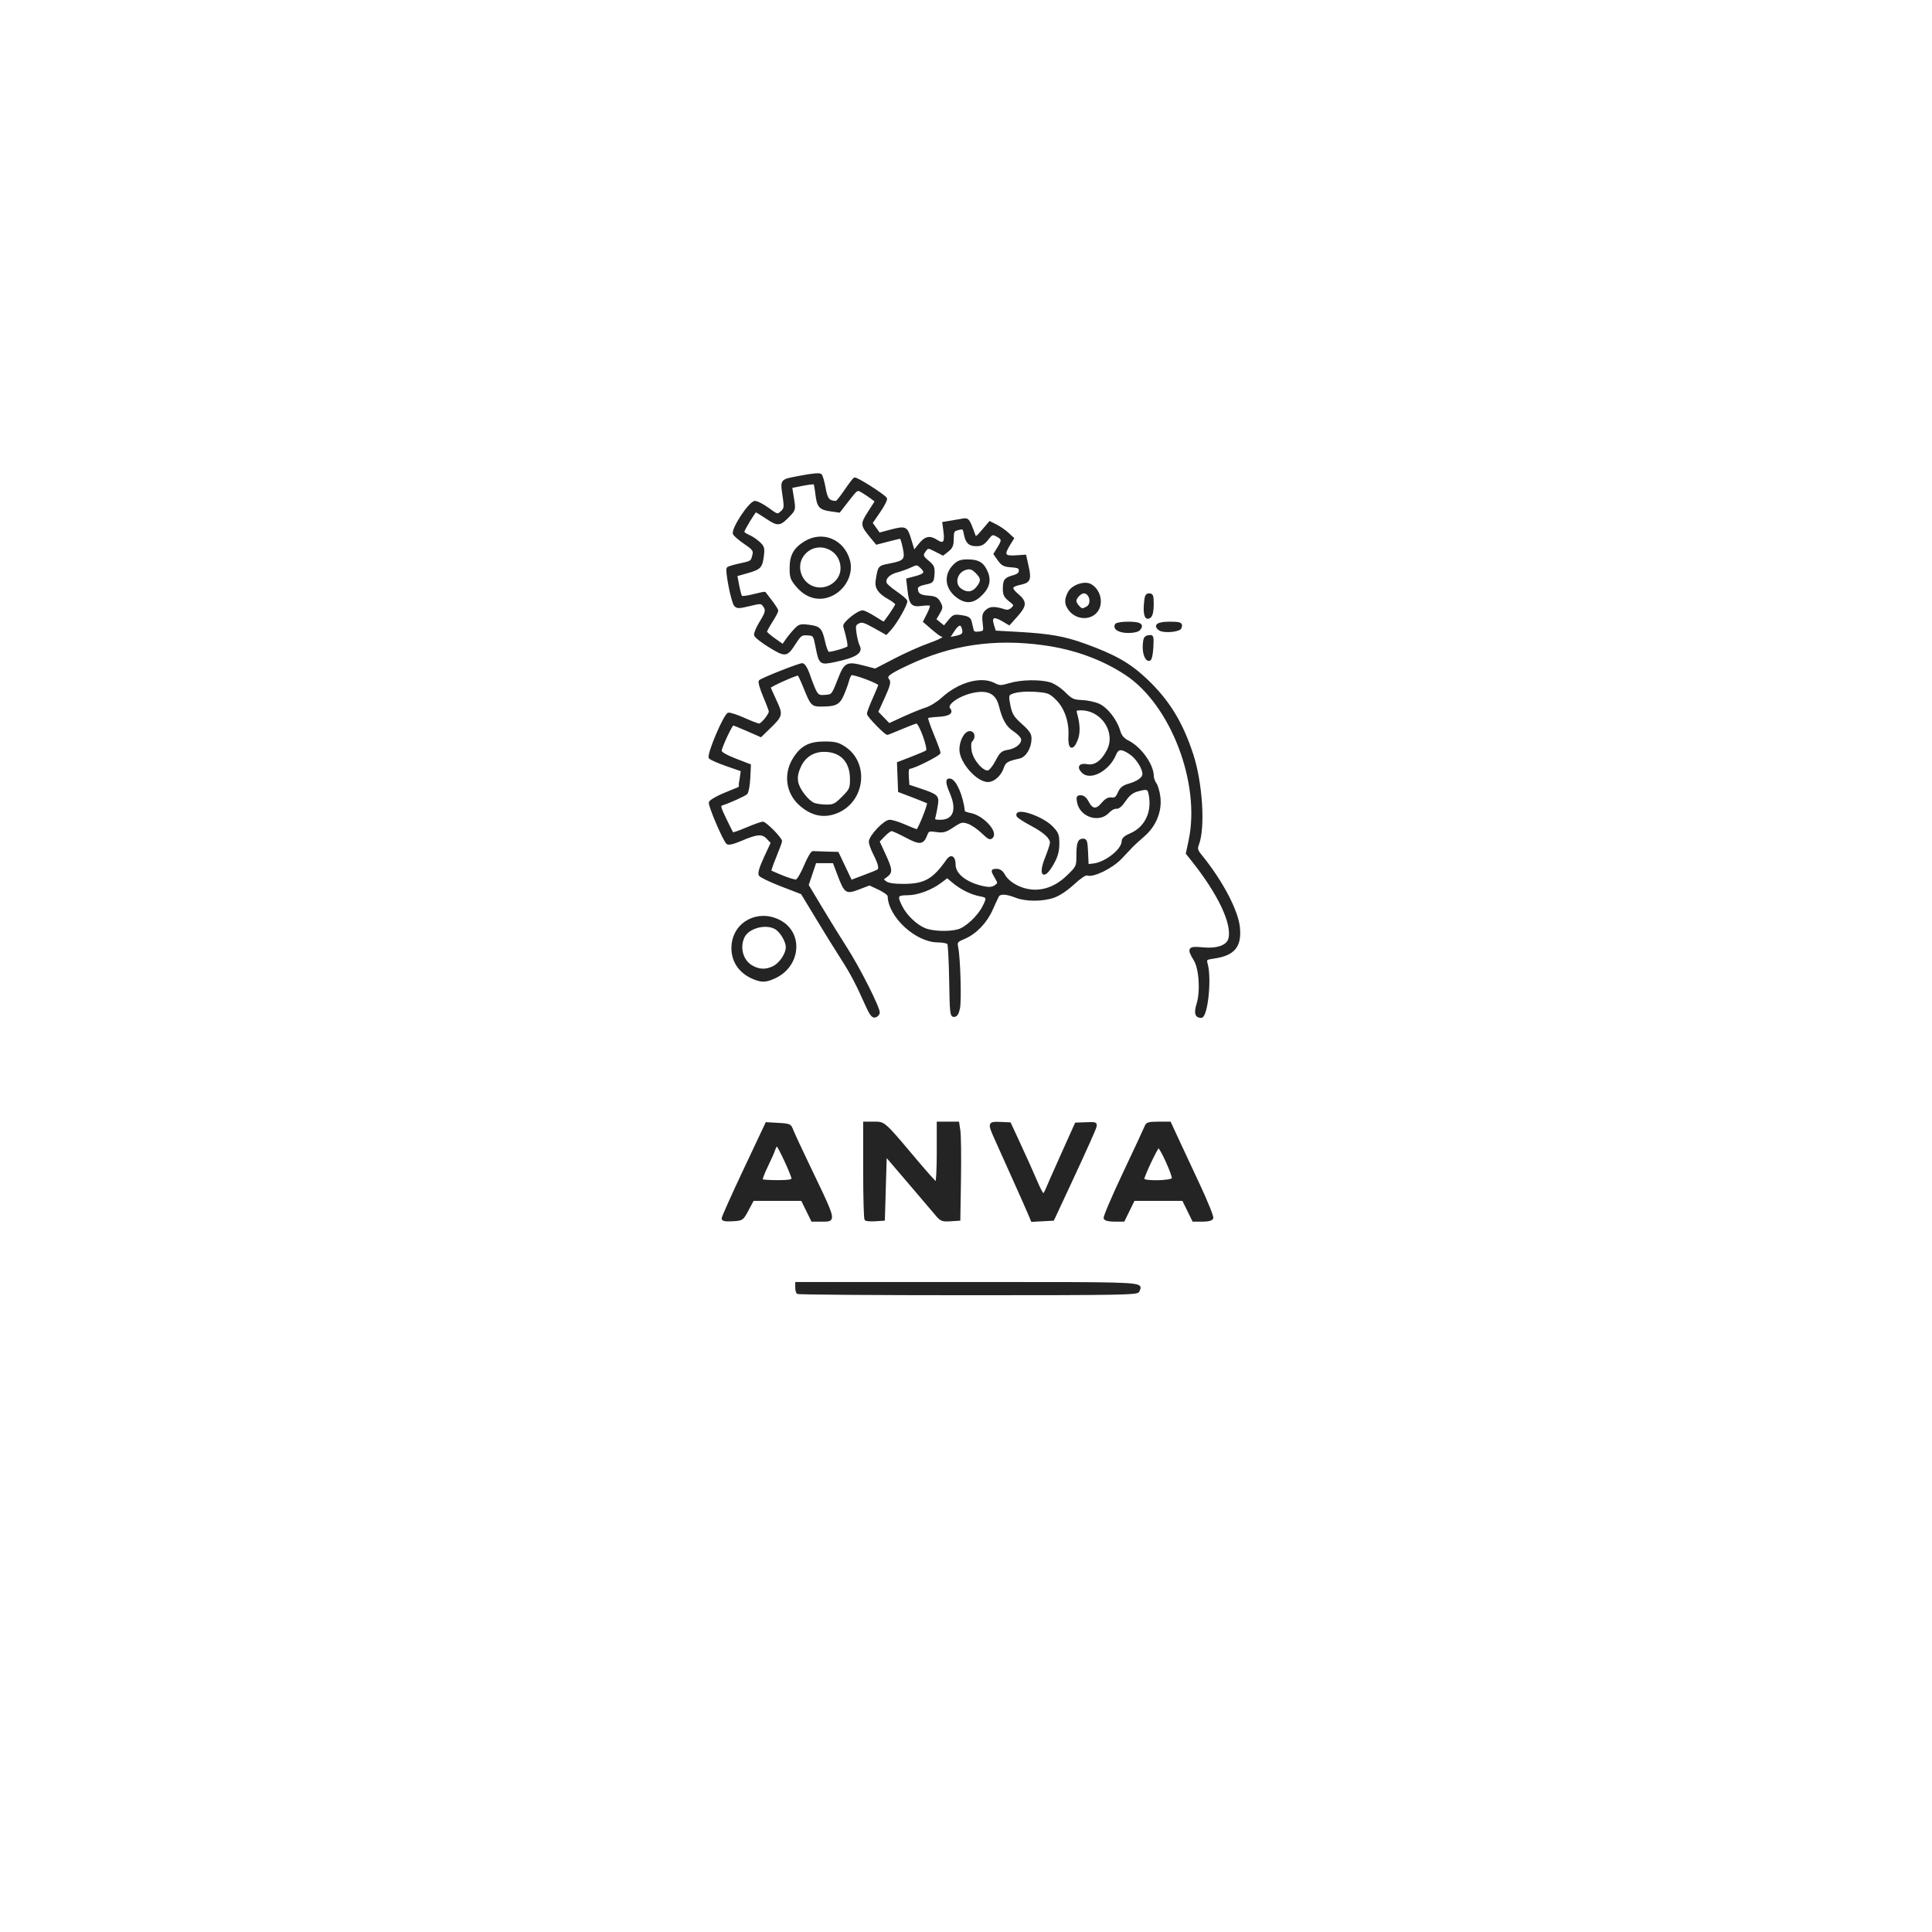
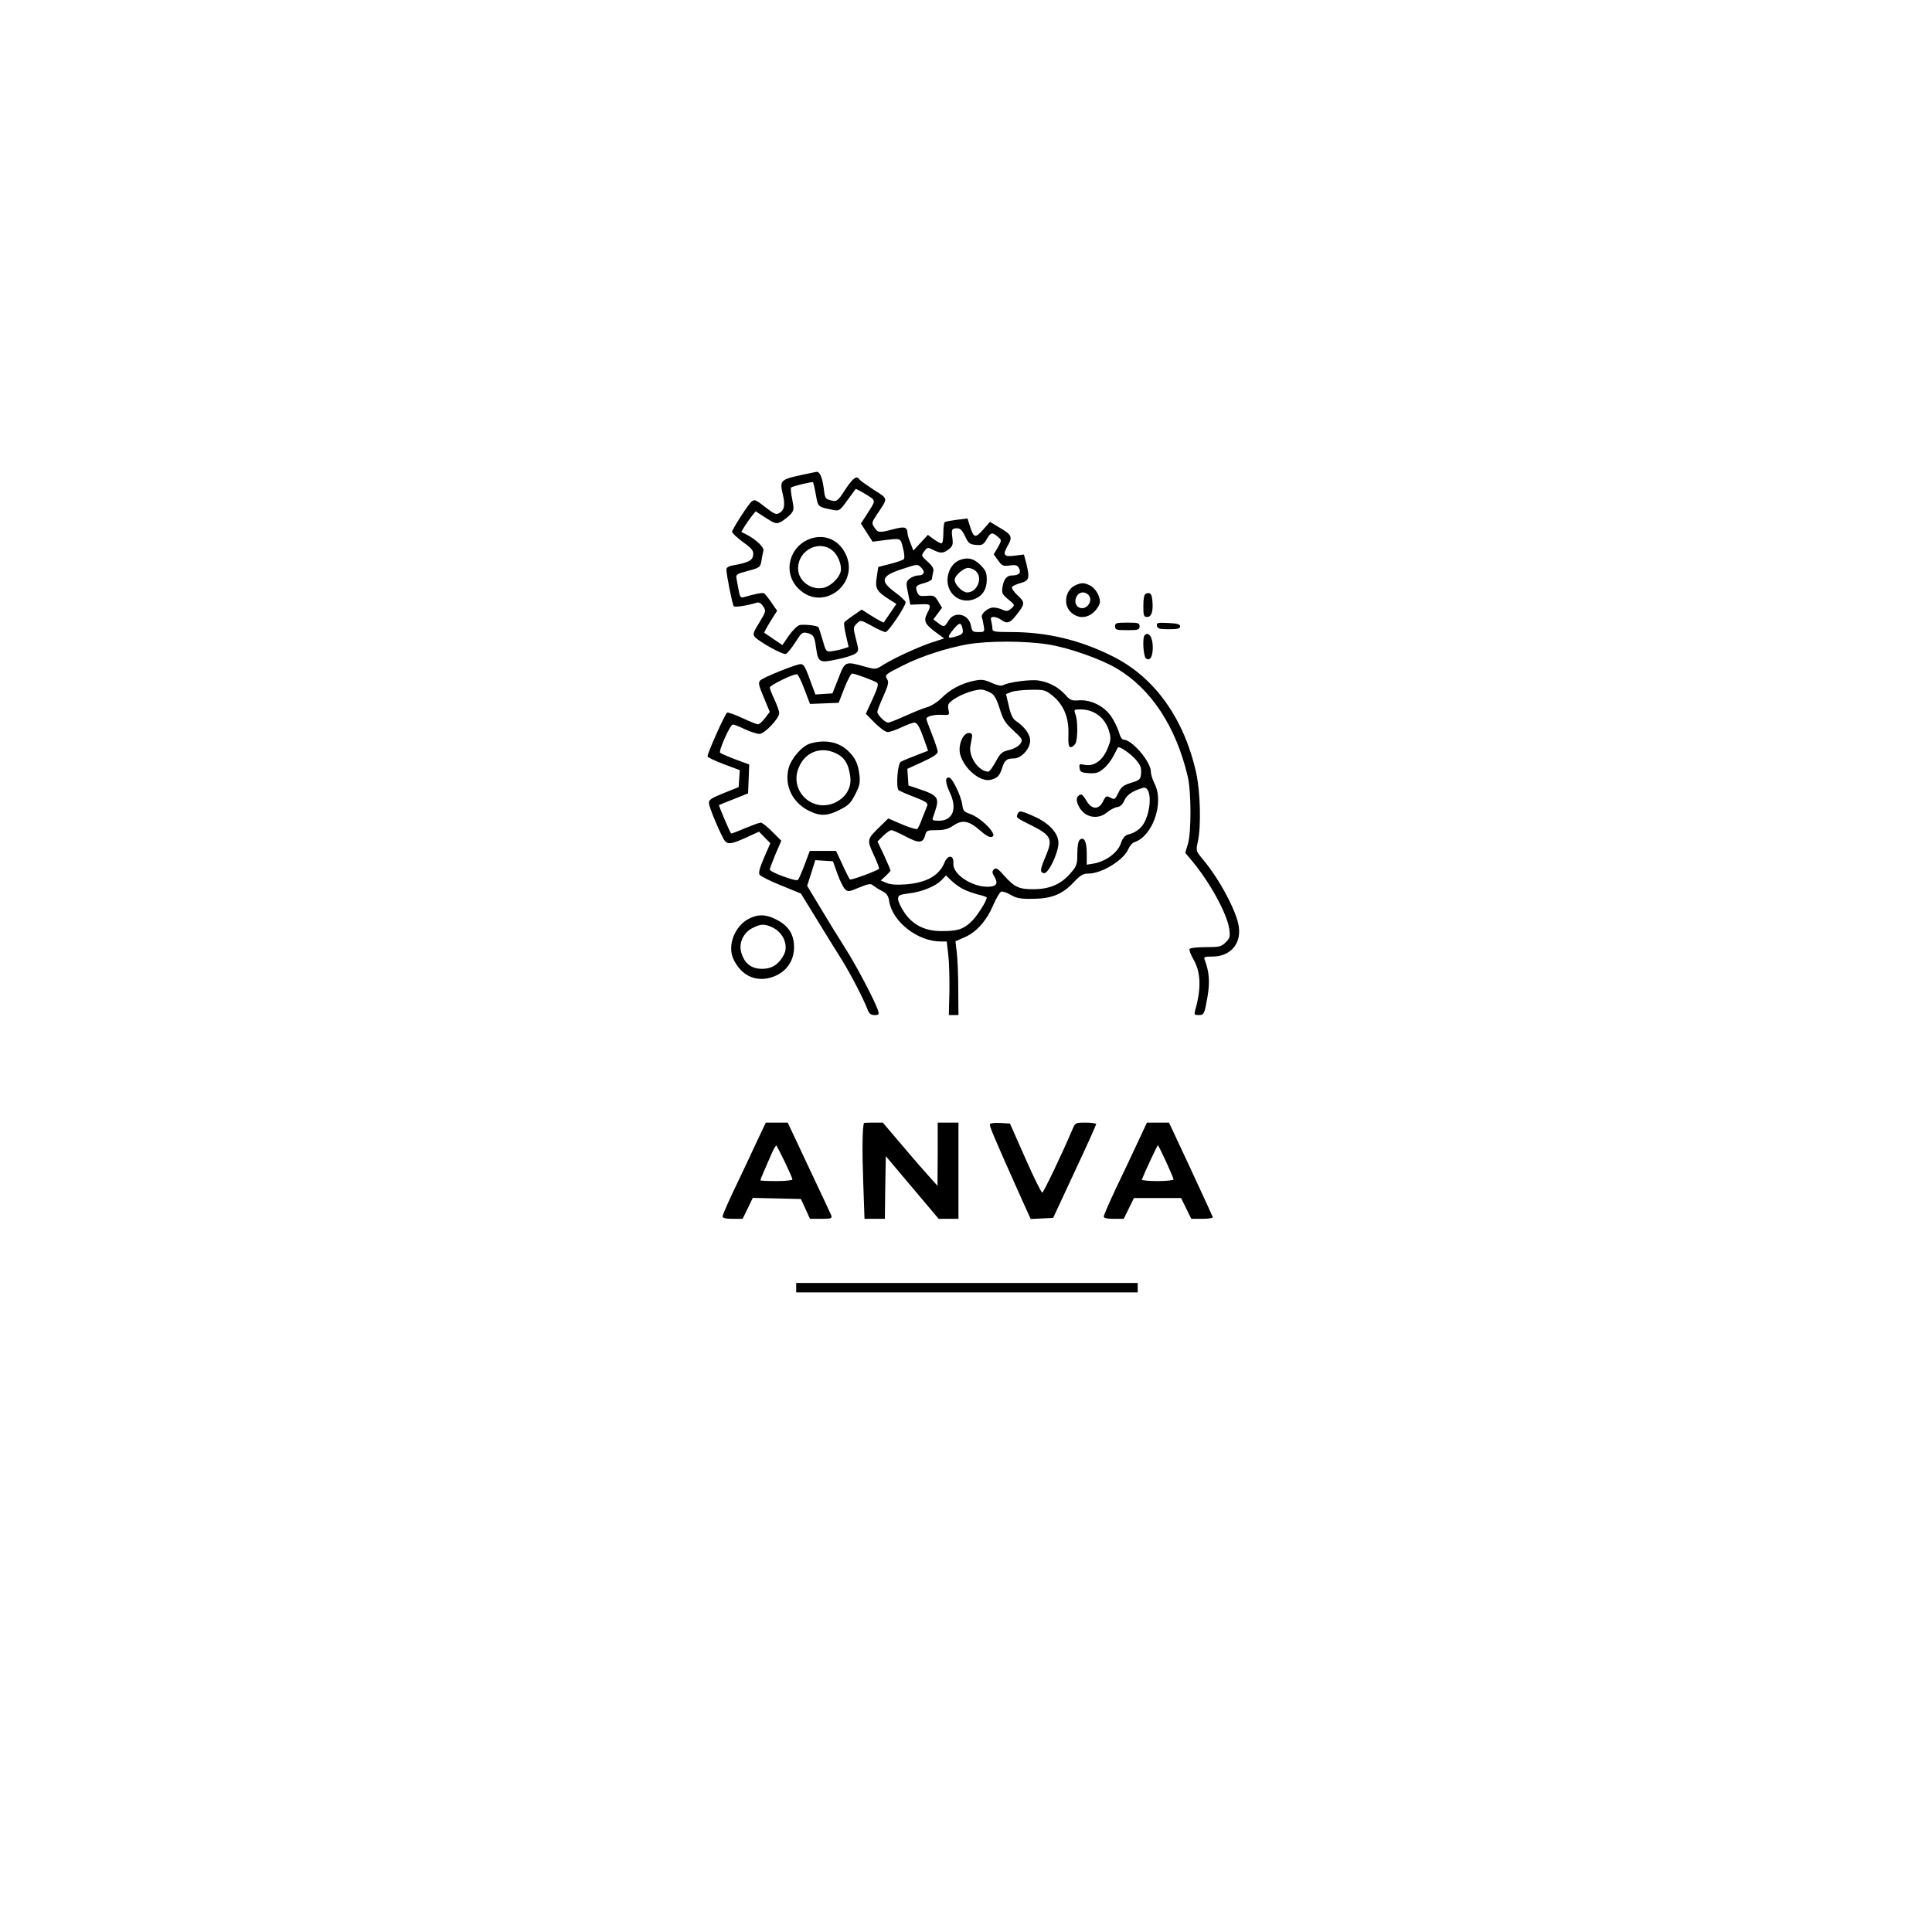
- <svg xmlns="http://www.w3.org/2000/svg" width="1024" height="1024" viewBox="0 0 1024 1024">
-   <g>
-     <path d="M 465.79 536.83 C465.62,537.74 464.70,538.63 463.76,538.81 C462.51,539.05 461.38,537.67 459.65,533.82 C453.99,521.17 451.28,516.00 446.13,508.00 C443.12,503.33 437.13,493.65 432.81,486.50 L 424.95 473.51 L 414.26 469.39 C408.38,467.12 403.16,464.62 402.66,463.83 C402.04,462.85 402.91,459.90 405.39,454.53 L 409.03 446.66 L 406.76 444.25 C404.05,441.36 401.30,441.56 392.53,445.32 C388.63,446.99 386.16,447.55 385.42,446.93 C383.69,445.50 375.83,427.11 376.19,425.35 C376.36,424.50 379.86,422.42 384.00,420.72 C388.12,419.02 391.57,417.60 391.66,417.57 C391.74,417.53 392.12,415.45 392.49,412.95 L 393.17 408.40 L 385.12 405.60 C380.70,404.07 376.67,402.29 376.17,401.65 C374.94,400.09 384.05,378.61 386.11,378.22 C386.95,378.06 390.69,379.29 394.41,380.96 C398.14,382.63 401.73,384.00 402.41,384.00 C403.70,384.00 408.00,378.73 408.00,377.15 C408.00,376.63 406.62,372.96 404.92,368.98 C403.23,365.01 402.22,361.38 402.67,360.93 C403.86,359.75 423.44,352.00 425.23,352.00 C426.11,352.00 427.43,353.95 428.44,356.75 C432.81,368.92 432.96,369.13 437.28,368.80 C441.21,368.50 441.22,368.48 444.36,360.50 C447.97,351.31 448.74,350.91 458.23,353.39 L 463.91 354.87 L 474.21 349.53 C479.87,346.59 487.99,342.96 492.25,341.46 C496.51,339.97 500.00,338.35 500.00,337.87 C500.00,337.39 499.66,337.00 499.25,337.00 C498.84,337.00 496.53,335.29 494.12,333.22 L 489.74 329.44 L 491.83 325.34 C492.97,323.09 493.65,320.98 493.33,320.66 C493.00,320.34 490.87,320.33 488.58,320.64 C483.36,321.36 482.36,320.25 481.49,312.76 L 480.82 307.04 L 485.41 305.81 C490.44,304.47 491.04,303.25 488.00,300.50 C486.14,298.82 485.76,298.80 482.75,300.26 C480.96,301.12 477.59,302.34 475.27,302.95 C471.01,304.08 468.57,306.72 469.52,309.18 C469.80,309.91 472.24,312.02 474.95,313.87 C477.66,315.71 480.09,317.79 480.36,318.49 C480.88,319.85 475.09,330.12 471.76,333.72 L 469.71 335.94 L 463.40 332.41 C458.06,329.42 456.76,329.06 454.95,330.03 C453.04,331.05 452.88,331.71 453.50,335.84 C453.88,338.40 454.63,341.32 455.17,342.31 C457.05,345.84 453.48,348.09 442.28,350.44 C434.76,352.01 434.53,351.83 432.77,342.92 C431.51,336.56 431.47,336.50 428.00,336.27 C424.83,336.06 424.21,336.48 421.50,340.70 C416.91,347.82 416.43,347.90 407.94,342.73 C403.85,340.25 400.35,337.48 400.17,336.59 C399.99,335.70 401.23,332.72 402.92,329.97 C406.31,324.47 406.54,323.29 404.69,320.87 C403.56,319.37 402.92,319.36 397.16,320.77 C391.77,322.09 390.69,322.11 389.59,320.90 C387.98,319.16 384.62,301.94 385.71,301.00 C386.14,300.63 389.08,299.76 392.23,299.09 C398.40,297.77 398.43,297.75 399.32,293.98 C399.84,291.80 399.24,290.99 394.89,288.02 C392.11,286.13 389.47,283.87 389.00,283.00 C387.74,280.65 397.36,266.00 400.16,266.00 C401.30,266.00 404.45,267.63 407.16,269.62 C412.00,273.17 412.12,273.20 414.15,271.37 C415.93,269.75 416.12,268.82 415.50,264.50 C415.40,263.78 415.30,263.10 415.21,262.48 C414.62,258.56 414.33,256.58 415.16,255.39 C416.15,253.98 418.73,253.68 424.29,252.59 C430.65,251.36 434.43,251.03 435.06,251.66 C435.60,252.20 436.52,255.38 437.11,258.72 C438.15,264.63 439.23,265.91 443.21,265.99 C443.60,265.99 445.74,263.33 447.96,260.06 C450.18,256.80 452.39,253.88 452.87,253.58 C453.77,253.02 468.48,262.35 469.62,264.19 C469.96,264.75 468.38,267.89 466.11,271.19 L 461.98 277.17 L 464.00 279.99 L 466.01 282.82 L 471.25 281.42 C480.10,279.07 480.44,279.21 482.54,286.12 L 484.39 292.24 L 487.29 288.62 C490.46,284.66 492.78,284.15 496.49,286.59 C500.11,288.95 501.33,287.56 500.58,281.92 L 499.94 277.10 L 503.72 276.48 C505.80,276.14 508.74,275.63 510.27,275.35 C513.12,274.82 513.47,275.28 516.42,283.50 C517.07,285.31 517.50,285.08 520.88,281.13 L 524.62 276.75 L 528.06 278.49 C529.95,279.45 532.73,281.38 534.23,282.78 L 536.96 285.33 L 534.98 288.53 C531.58,294.03 532.20,295.24 538.22,294.84 L 543.43 294.50 L 544.74 300.36 C546.21,306.94 545.65,308.39 541.23,309.35 C535.55,310.59 535.23,311.62 539.41,315.24 C543.96,319.17 543.79,321.01 538.34,327.04 L 534.89 330.87 L 531.44 328.83 C526.65,326.01 524.93,326.83 526.33,331.28 L 527.40 334.72 L 539.45 335.40 C556.33,336.34 564.06,337.70 575.00,341.66 C590.77,347.36 598.58,351.79 607.26,359.94 C619.18,371.14 626.36,382.74 631.96,399.87 C636.89,414.97 638.39,438.59 634.97,447.57 C634.11,449.85 634.34,450.74 636.49,453.38 C647.58,467.00 655.90,482.78 656.71,491.77 C657.61,501.61 653.99,505.98 643.68,507.52 C638.91,508.24 638.90,508.25 639.70,511.37 C641.74,519.35 639.58,539.00 636.66,539.00 C633.81,539.00 633.22,536.93 634.69,532.17 C636.79,525.43 636.00,513.36 633.17,508.78 C629.44,502.73 630.02,501.84 637.26,502.59 C645.10,503.39 650.60,501.45 651.58,497.52 C653.58,489.58 645.98,473.58 631.77,455.78 L 629.03 452.35 L 630.50 445.43 C636.91,415.17 621.01,373.46 596.98,357.48 C584.44,349.15 569.51,343.71 553.00,341.47 C527.01,337.93 504.12,341.30 481.39,351.99 C470.69,357.02 469.15,358.27 470.94,360.43 C471.79,361.45 471.20,363.65 468.50,369.56 L 464.95 377.36 L 471.24 383.84 L 478.87 380.33 C483.07,378.40 488.43,376.22 490.80,375.49 C493.16,374.76 497.05,372.36 499.45,370.15 C508.10,362.18 519.92,358.84 526.83,362.41 C529.75,363.92 530.48,363.93 535.20,362.53 C541.18,360.76 550.82,360.55 556.31,362.07 C558.46,362.67 561.93,364.93 564.23,367.23 C567.85,370.85 568.92,371.35 573.41,371.54 C576.21,371.65 580.19,372.49 582.25,373.39 C586.55,375.26 591.47,381.50 593.19,387.23 C594.07,390.17 595.27,391.61 598.02,393.01 C604.53,396.33 610.95,405.32 611.03,411.22 C611.05,412.47 611.70,414.34 612.47,415.36 C613.25,416.39 614.17,419.54 614.52,422.36 C615.46,429.89 612.36,437.57 606.21,442.92 C603.62,445.17 600.90,447.65 600.16,448.42 C599.42,449.19 596.72,452.05 594.16,454.77 C589.39,459.83 579.36,464.74 576.23,463.54 C575.36,463.20 572.47,465.13 568.96,468.37 C565.42,471.66 561.28,474.40 558.39,475.38 C552.45,477.41 543.73,477.39 538.50,475.35 C533.21,473.28 529.94,473.16 528.94,475.00 C528.49,475.83 527.03,478.98 525.70,482.00 C522.72,488.76 517.17,494.57 511.24,497.11 C507.01,498.92 506.79,499.21 507.38,502.16 C508.55,507.99 509.18,530.48 508.30,534.50 C507.67,537.32 506.89,538.50 505.65,538.50 C504.04,538.50 503.86,536.88 503.58,519.88 C503.41,509.64 502.96,500.75 502.58,500.13 C502.20,499.51 499.78,499.00 497.21,499.00 C485.60,499.00 471.28,485.84 470.96,474.88 C470.94,474.12 468.65,472.44 465.89,471.14 L 460.86 468.78 L 455.30 470.90 C448.50,473.51 448.01,473.19 444.47,463.93 L 441.83 457.00 L 432.18 457.00 L 428.10 469.11 L 435.41 481.30 C439.43,488.01 445.23,497.39 448.30,502.16 C455.29,512.98 466.22,534.64 465.79,536.83 ZM 541.50 470.78 C549.81,473.73 558.52,471.46 565.75,464.46 C570.86,459.53 571.00,459.23 571.00,453.78 C571.00,446.91 571.66,445.00 574.06,445.00 C575.65,445.00 575.95,445.96 576.20,451.75 L 576.50 458.50 L 579.41 458.19 C586.02,457.48 595.00,450.39 595.00,445.89 C595.00,444.53 596.33,443.36 599.35,442.07 C606.86,438.85 610.84,431.11 609.53,422.32 C608.83,417.67 608.43,417.48 602.79,419.04 C600.15,419.77 598.26,421.28 596.22,424.29 C594.37,427.02 592.75,428.39 591.60,428.19 C590.64,428.02 588.78,429.03 587.47,430.44 C582.52,435.77 572.79,432.64 571.37,425.25 C570.83,422.42 571.02,422.00 572.85,422.00 C574.15,422.00 575.51,423.09 576.44,424.88 C578.74,429.34 581.05,429.67 584.14,425.99 C586.01,423.76 587.48,422.93 589.14,423.17 C590.99,423.43 591.81,422.80 592.94,420.23 C594.03,417.74 595.34,416.69 598.44,415.81 C603.08,414.49 606.00,412.34 606.00,410.25 C606.00,407.18 602.56,401.77 599.12,399.44 C594.42,396.24 592.51,396.36 591.02,399.95 C587.62,408.16 577.93,413.38 573.79,409.23 C571.09,406.53 572.30,404.78 576.35,405.54 C580.36,406.29 584.18,403.53 587.13,397.75 C592.07,388.06 584.19,376.00 572.92,376.00 C570.13,376.00 569.84,376.26 570.40,378.25 C572.07,384.24 572.14,388.72 570.62,392.37 C568.34,397.81 566.43,396.62 566.79,389.99 C567.21,382.48 564.60,374.99 559.99,370.49 C556.59,367.17 555.52,366.73 549.69,366.26 C543.14,365.74 537.58,366.34 535.22,367.84 C534.22,368.48 534.18,369.79 535.07,374.08 C536.02,378.70 536.94,380.17 541.25,384.05 C545.37,387.75 546.30,389.18 546.23,391.71 C546.09,396.43 543.39,400.88 540.23,401.57 C533.69,403.01 532.62,403.68 531.52,406.94 C530.21,410.83 526.67,414.00 523.64,414.00 C517.90,413.99 509.00,403.82 509.00,397.28 C509.00,392.72 511.56,388.00 514.03,388.00 C516.21,388.00 516.74,390.86 514.90,392.70 C514.19,393.41 514.05,395.36 514.52,398.13 C515.35,403.05 520.79,409.37 523.73,408.83 C524.70,408.64 526.65,406.25 528.06,403.51 C530.30,399.15 531.11,398.43 534.39,397.90 C538.97,397.16 542.46,393.99 541.60,391.37 C541.27,390.34 539.40,388.47 537.47,387.22 C533.78,384.84 531.76,381.35 530.00,374.30 C528.45,368.11 524.87,365.65 518.36,366.31 C510.01,367.16 500.80,372.85 503.17,375.70 C504.96,377.86 502.87,379.14 497.08,379.45 C494.25,379.60 491.71,379.96 491.42,380.24 C491.14,380.53 492.50,384.61 494.45,389.32 C496.40,394.03 498.00,398.38 498.00,398.99 C498.00,400.09 484.25,407.00 482.06,407.00 C481.29,407.00 480.99,408.59 481.20,411.66 L 481.50 416.32 L 487.00 418.16 C496.74,421.41 497.29,421.89 496.62,426.48 C496.29,428.69 495.74,431.51 495.40,432.75 C494.83,434.78 495.11,435.00 498.38,435.00 C505.60,435.00 507.79,429.35 504.00,420.50 C501.55,414.78 501.46,412.75 503.68,413.18 C506.50,413.72 510.08,422.10 510.93,430.14 C510.97,430.49 512.53,431.06 514.40,431.41 C520.68,432.59 528.34,440.68 525.93,443.58 C524.84,444.90 524.14,444.58 520.59,441.18 C518.34,439.03 514.97,436.75 513.11,436.13 C510.02,435.11 509.29,435.28 505.11,438.07 C501.14,440.70 499.91,441.04 496.25,440.50 C492.42,439.94 491.91,440.11 491.10,442.23 C489.20,447.24 487.69,447.43 480.42,443.57 C476.72,441.60 473.18,440.00 472.54,440.00 C471.90,440.00 470.09,441.34 468.53,442.97 L 465.68 445.94 L 468.84 452.80 C472.60,460.96 472.71,462.38 469.75,464.49 C467.54,466.07 467.54,466.13 469.44,467.55 C470.74,468.52 473.87,468.99 478.94,468.98 C490.13,468.95 494.76,466.33 502.07,455.90 C504.11,453.00 506.00,454.19 506.00,458.37 C506.00,463.66 512.59,468.58 522.05,470.35 C524.46,470.80 526.22,470.55 527.55,469.58 C529.43,468.20 529.44,468.04 527.75,465.17 C525.49,461.33 525.54,461.00 528.33,461.00 C529.81,461.00 531.17,461.94 532.05,463.58 C533.63,466.55 537.17,469.24 541.50,470.78 ZM 414.61 464.45 C417.85,465.77 421.16,466.76 421.97,466.66 C422.78,466.57 424.85,463.12 426.57,458.99 C428.29,454.87 430.21,451.55 430.85,451.60 C431.48,451.65 434.71,451.77 438.02,451.85 L 444.04 452.00 L 447.57 459.44 L 451.10 466.87 L 457.76 464.37 C461.42,462.99 464.77,461.64 465.21,461.37 C466.58,460.52 466.08,458.10 463.50,453.00 C462.12,450.29 461.00,447.21 461.00,446.17 C461.00,443.21 468.75,435.00 471.56,435.00 C472.87,435.00 476.49,436.12 479.60,437.50 C482.71,438.88 485.60,440.00 486.04,440.00 C486.91,440.00 492.45,426.12 491.83,425.49 C491.61,425.28 488.07,423.82 483.97,422.25 L 476.50 419.41 L 475.92 404.35 L 483.21 401.54 C487.22,399.99 490.82,398.44 491.22,398.09 C492.56,396.91 487.55,383.00 485.78,383.00 C485.29,383.00 481.72,384.35 477.84,386.00 C473.96,387.65 470.59,389.00 470.35,389.00 C469.18,389.00 460.00,379.55 460.00,378.34 C460.00,377.58 461.35,373.98 463.00,370.34 C464.65,366.70 466.00,363.37 466.00,362.95 C466.00,361.85 452.25,356.73 451.14,357.41 C450.63,357.73 449.91,359.22 449.53,360.74 C449.15,362.26 447.94,365.59 446.84,368.14 C444.70,373.12 442.92,374.00 435.00,374.00 C430.49,374.00 429.95,373.41 426.48,364.74 C425.00,361.02 423.49,357.80 423.13,357.58 C422.42,357.14 408.00,363.58 408.00,364.33 C408.00,364.57 409.38,367.72 411.07,371.33 C414.58,378.84 414.50,379.22 407.70,385.84 L 403.24 390.18 L 396.20 387.09 C392.33,385.39 388.88,384.00 388.54,384.00 C387.67,384.00 382.00,396.15 382.00,398.00 C382.01,398.95 384.87,400.61 389.75,402.50 L 397.50 405.50 L 397.16 412.50 C396.97,416.35 396.29,419.98 395.66,420.56 C394.55,421.57 386.41,425.25 382.77,426.38 C381.23,426.86 381.41,427.69 384.47,434.08 C386.36,438.01 388.08,441.41 388.30,441.63 C388.52,441.86 391.90,440.68 395.80,439.02 C399.70,437.36 403.53,436.00 404.32,436.00 C405.82,436.00 414.00,444.32 414.00,445.84 C414.00,446.33 412.65,450.01 410.99,454.02 C409.34,458.03 408.15,461.48 408.35,461.69 C408.56,461.89 411.38,463.14 414.61,464.45 ZM 436.90 340.46 C437.59,343.51 438.59,346.00 439.13,346.00 C441.32,346.00 449.07,343.70 449.56,342.90 C450.01,342.17 449.26,338.31 447.43,331.93 C446.95,330.26 454.67,324.00 457.22,324.00 C457.98,324.00 460.74,325.35 463.34,327.00 C465.94,328.65 468.20,330.00 468.37,330.00 C468.96,330.00 475.00,321.14 475.00,320.27 C475.00,319.77 473.21,318.36 471.02,317.13 C465.80,314.20 463.98,311.49 464.62,307.60 C465.86,300.06 465.63,300.33 471.89,299.10 C479.58,297.59 480.33,296.63 478.93,290.13 C478.33,287.31 477.60,285.00 477.31,285.00 C477.02,285.00 474.04,285.71 470.69,286.58 L 464.58 288.16 L 461.84 284.83 C456.44,278.26 456.40,277.85 460.49,271.45 L 464.20 265.66 L 461.91 263.93 C460.66,262.99 458.43,261.50 456.96,260.63 C454.28,259.05 454.28,259.06 449.56,265.13 L 444.84 271.20 L 440.17 270.53 C434.51,269.72 433.46,268.50 432.67,261.86 C432.34,259.04 431.87,256.53 431.63,256.29 C431.39,256.06 428.53,256.38 425.28,257.02 L 419.37 258.19 L 420.33 264.14 C421.26,269.92 421.21,270.17 418.40,273.13 C413.32,278.46 412.43,278.57 406.43,274.58 C403.46,272.61 400.84,271.00 400.60,271.00 C399.98,271.00 394.00,280.87 394.00,281.89 C394.00,282.37 395.26,283.28 396.80,283.92 C398.34,284.56 400.81,286.20 402.28,287.56 C404.68,289.78 404.89,290.53 404.35,294.77 C403.60,300.65 402.86,301.40 395.89,303.38 L 390.28 304.97 L 391.28 310.24 C391.83,313.13 392.56,315.82 392.90,316.22 C393.25,316.61 396.16,316.25 399.37,315.41 C402.59,314.57 405.30,314.02 405.41,314.19 C405.52,314.36 407.05,316.36 408.81,318.64 C410.56,320.92 412.00,323.20 412.00,323.70 C412.00,324.20 410.65,326.74 409.00,329.34 C407.35,331.94 406.00,334.42 406.00,334.84 C406.00,335.27 408.02,337.04 410.48,338.77 L 414.96 341.93 L 416.73 339.33 C417.70,337.89 419.70,335.44 421.17,333.87 C423.60,331.26 424.25,331.07 428.67,331.63 C434.45,332.36 435.29,333.26 436.90,340.46 ZM 469.50 612.51 L 468.50 646.50 L 463.96 646.80 C461.47,646.96 459.10,646.77 458.71,646.38 C458.32,645.99 458.00,634.27 458.00,620.33 L 458.00 595.00 L 463.10 595.00 C463.28,595.00 463.45,595.00 463.62,595.00 C464.67,594.99 465.50,594.99 466.29,595.15 C469.49,595.80 472.14,599.08 485.99,615.50 C491.09,621.55 495.66,626.65 496.13,626.83 C496.61,627.02 497.00,619.93 497.00,611.08 L 497.00 595.00 L 507.88 595.00 L 508.53 599.33 C508.88,601.71 509.02,613.30 508.84,625.08 L 508.50 646.50 L 503.73 646.81 C499.40,647.08 498.72,646.81 496.23,643.83 C494.73,642.03 488.10,634.24 481.50,626.53 ZM 515.60 334.08 C515.90,335.19 516.88,335.52 518.95,335.22 C521.81,334.80 521.87,334.67 521.33,330.15 C520.88,326.29 521.14,325.18 522.85,323.63 C524.88,321.80 527.21,321.76 532.60,323.48 C533.98,323.92 535.30,323.56 536.44,322.42 C538.08,320.77 538.01,320.56 535.09,318.27 C532.63,316.35 532.00,315.11 532.02,312.18 C532.03,307.50 532.70,306.60 537.00,305.40 C539.48,304.71 540.50,303.85 540.50,302.46 C540.50,300.85 539.70,300.45 536.00,300.20 C532.26,299.95 531.12,299.37 529.28,296.76 L 527.07 293.62 L 529.03 290.44 C531.58,286.32 531.52,285.61 528.43,283.97 C526.03,282.68 525.72,282.79 523.36,285.80 C521.44,288.25 520.08,289.00 517.55,289.00 C513.75,289.00 512.27,287.60 511.38,283.15 C510.70,279.76 510.64,279.72 507.25,280.63 C505.36,281.14 505.00,281.92 505.00,285.54 C505.00,288.99 504.48,290.26 502.40,291.90 L 499.81 293.94 L 495.81 291.90 C491.97,289.94 491.77,289.93 490.44,291.68 C488.48,294.27 488.63,294.82 492.05,297.70 C494.68,299.91 495.06,300.83 494.80,304.38 C494.51,308.35 494.34,308.53 490.25,309.39 C487.37,310.00 486.00,310.80 486.02,311.89 C486.04,314.82 487.49,315.86 491.98,316.18 C495.62,316.44 496.72,317.00 497.95,319.22 C499.34,321.70 499.31,322.21 497.58,325.13 L 495.69 328.33 L 498.06 330.25 L 500.42 332.16 L 502.97 329.03 C505.33,326.14 505.86,325.95 509.78,326.58 C513.30,327.14 514.13,327.71 514.61,329.88 C514.93,331.32 515.37,333.21 515.60,334.08 ZM 600.98 636.00 L 595.58 647.00 L 590.76 647.00 C587.71,647.00 585.75,646.52 585.44,645.69 C585.16,644.98 589.82,634.06 595.80,621.44 C601.77,608.82 606.95,597.71 607.30,596.75 C607.81,595.34 609.14,595.00 614.03,595.00 L 620.13 595.00 L 624.18 603.75 C626.41,608.56 631.58,619.65 635.67,628.39 C639.76,637.13 642.87,644.89 642.58,645.64 C642.24,646.53 640.38,647.00 637.24,647.00 L 632.42 647.00 L 627.02 636.00 ZM 396.31 641.25 C393.52,646.47 393.47,646.50 388.25,646.80 C384.45,647.02 383.00,646.74 382.99,645.80 C382.98,645.09 388.20,633.43 394.58,619.90 L 406.19 595.29 L 409.34 595.46 C418.99,595.97 418.71,595.87 420.06,599.25 C420.77,601.04 424.70,609.47 428.79,618.00 C429.27,618.99 429.73,619.95 430.17,620.87 C438.96,639.18 441.60,644.67 440.08,646.31 C439.42,647.02 438.01,647.01 435.98,647.00 C435.74,647.00 435.49,647.00 435.24,647.00 L 430.42 647.00 L 425.02 636.00 L 399.13 636.00 ZM 443.77 430.45 C436.66,433.42 429.98,431.99 423.66,426.13 C416.99,419.95 415.76,410.16 420.66,402.23 C424.67,395.75 428.90,393.50 437.07,393.50 C442.53,393.50 444.33,393.96 447.70,396.18 C460.31,404.52 458.01,424.50 443.77,430.45 ZM 569.14 623.07 L 558.23 646.50 L 552.59 646.80 L 546.94 647.10 L 545.37 643.35 C544.51,641.29 540.66,632.60 536.81,624.05 C532.97,615.50 528.74,606.08 527.41,603.13 C523.91,595.33 524.07,594.86 530.15,595.14 L 535.30 595.37 L 539.05 603.44 C543.74,613.55 547.10,621.02 549.99,627.75 C551.23,630.64 552.55,633.00 552.93,633.00 C553.31,633.00 554.04,631.93 554.56,630.61 C555.08,629.30 558.80,620.86 562.84,611.86 L 570.19 595.50 L 575.69 595.30 C580.95,595.12 581.16,595.21 580.62,597.38 C580.31,598.63 575.14,610.19 569.14,623.07 ZM 603.39 684.42 C602.85,685.84 593.96,686.00 513.06,686.00 C463.71,686.00 423.03,685.70 422.67,685.33 C422.30,684.97 422.00,683.62 422.00,682.33 L 422.00 680.00 L 513.00 680.00 C517.57,680.00 521.92,680.00 526.05,680.00 C593.23,679.99 603.47,679.99 604.02,682.30 C604.12,682.72 603.91,683.21 603.65,683.79 C603.57,683.99 603.48,684.20 603.39,684.42 ZM 410.54 518.12 C405.74,520.30 403.67,520.34 399.00,518.33 C391.51,515.10 387.50,508.54 388.25,500.75 C389.40,488.75 401.92,482.35 413.08,488.04 C425.49,494.37 424.00,512.01 410.54,518.12 ZM 490.00 492.34 C494.08,494.09 503.03,494.43 507.95,493.01 C512.08,491.83 518.44,485.90 521.08,480.79 C523.68,475.76 523.56,475.33 519.30,474.53 C514.75,473.67 509.28,470.95 505.16,467.48 L 502.05 464.86 L 498.77 467.36 C493.64,471.27 486.31,474.00 480.92,474.00 C475.26,474.00 474.87,474.89 477.91,480.79 C480.33,485.48 485.48,490.40 490.00,492.34 ZM 440.28 315.62 C433.98,318.32 427.49,316.56 422.57,310.81 C419.40,307.11 419.00,306.02 419.01,301.07 C419.01,294.45 421.12,290.69 426.70,287.31 C436.04,281.66 447.13,286.35 450.05,297.20 C451.95,304.24 447.57,312.51 440.28,315.62 ZM 431.45 426.04 C432.58,426.50 435.47,426.90 437.88,426.94 C441.76,426.99 442.77,426.50 446.63,422.63 C450.71,418.55 451.00,417.90 451.00,412.88 C450.99,403.52 445.71,398.00 436.80,398.00 C430.88,398.01 426.32,401.01 423.89,406.52 C422.46,409.74 422.10,412.01 422.59,414.61 C423.32,418.51 428.11,424.69 431.45,426.04 ZM 398.23 512.00 C402.16,514.39 406.05,514.54 410.09,512.45 C413.63,510.62 416.99,505.52 416.99,502.00 C416.99,498.80 413.75,493.47 410.86,491.93 C405.50,489.06 396.39,491.66 394.09,496.71 C391.53,502.32 393.35,509.02 398.23,512.00 ZM 430.50 311.05 C437.63,313.99 446.00,308.69 446.00,301.23 C446.00,290.14 432.19,285.44 425.62,294.29 C421.47,299.89 423.93,308.33 430.50,311.05 ZM 520.75 314.52 C516.43,319.16 512.54,319.85 508.00,316.79 C501.35,312.30 500.35,304.93 505.66,299.61 C507.69,297.58 509.26,297.00 512.70,297.00 C518.17,297.00 520.54,298.21 522.49,301.98 C524.94,306.72 524.40,310.60 520.75,314.52 ZM 581.52 323.67 C578.10,328.56 570.31,328.14 566.63,322.88 C564.60,319.99 564.57,317.73 566.51,313.99 C568.31,310.51 574.73,308.25 577.94,309.97 C582.71,312.52 584.50,319.41 581.52,323.67 ZM 558.23 457.43 C553.29,466.36 550.55,464.28 554.44,454.57 C555.85,451.04 557.00,447.50 557.00,446.69 C557.00,444.03 553.54,440.88 546.53,437.16 C542.72,435.15 539.46,432.99 539.26,432.37 C537.96,428.15 552.52,433.01 557.75,438.54 C560.58,441.53 561.00,442.65 560.98,447.24 C560.96,451.06 560.21,453.85 558.23,457.43 ZM 403.78 625.44 C404.08,625.75 407.86,626.00 412.17,626.00 C417.76,626.00 420.01,625.64 420.02,624.75 C420.05,623.03 412.66,607.09 411.82,607.04 C411.44,607.02 410.82,608.01 410.43,609.25 C410.04,610.49 408.26,614.51 406.47,618.19 C404.68,621.87 403.47,625.14 403.78,625.44 ZM 606.00 624.96 C606.00,626.58 620.94,626.32 621.57,624.68 C622.12,623.24 615.24,608.00 614.03,608.00 C613.22,608.00 606.00,623.25 606.00,624.96 ZM 509.22 312.44 C512.49,314.73 515.58,314.35 517.93,311.37 C520.63,307.93 520.54,306.45 517.45,303.36 C515.47,301.38 514.29,300.95 512.20,301.46 C506.85,302.75 505.02,309.50 509.22,312.44 ZM 603.96 333.54 C603.22,334.45 600.94,335.00 598.00,335.00 C593.21,335.00 590.17,333.15 591.47,331.04 C591.83,330.47 594.76,330.00 598.00,330.00 C604.16,330.00 606.00,331.09 603.96,333.54 ZM 571.57 321.43 C573.43,323.29 573.56,323.30 576.07,321.96 C579.33,320.22 578.01,314.00 574.37,314.00 C572.73,314.00 570.00,316.81 570.00,318.50 C570.00,319.25 570.71,320.56 571.57,321.43 ZM 610.80 343.09 C610.62,346.77 610.01,349.50 609.32,349.73 C607.44,350.35 605.86,346.30 606.19,341.71 C606.45,338.19 606.88,337.45 608.80,337.17 C611.01,336.86 611.09,337.08 610.80,343.09 ZM 625.25 333.33 C622.86,334.74 616.33,334.97 614.60,333.70 C611.51,331.44 613.63,330.00 620.06,330.00 C624.57,330.00 626.00,330.35 626.00,331.44 C626.00,332.23 625.66,333.08 625.25,333.33 ZM 611.00 320.38 C611.00,323.71 610.48,326.19 609.63,326.89 C607.43,328.72 606.32,326.14 606.78,320.25 C607.12,315.90 607.52,315.00 609.10,315.00 C610.73,315.00 611.00,315.76 611.00,320.38 ZM 505.15 334.66 L 502.79 338.29 L 506.11 337.63 C510.33,336.78 511.08,336.01 510.35,333.23 C509.51,330.03 507.85,330.49 505.15,334.66 Z" fill="rgb(37,37,37)" data-index="0" style="fill: rgb(36, 36, 36); stroke: rgb(36, 36, 36);" />
+ <svg xmlns="http://www.w3.org/2000/svg" version="1.0" width="1024pt" height="1024pt" viewBox="0 0 1024 1024" preserveAspectRatio="xMidYMid meet">
+   <g transform="translate(0,1024) scale(0.1,-0.1)" fill="#000000" stroke="none">
+     <path d="M4255 7724 c-122 -26 -124 -29 -104 -113 11 -51 5 -77 -22 -91 -15 -9 -28 -3 -70 30 -54 42 -58 44 -75 32 -15 -10 -104 -148 -104 -161 0 -6 26 -30 58 -54 48 -35 57 -46 54 -69 -3 -28 -25 -40 -104 -54 -25 -4 -38 -12 -38 -22 0 -29 32 -187 39 -195 7 -7 71 3 123 19 11 3 23 -4 33 -20 16 -24 15 -27 -20 -85 -32 -51 -36 -63 -25 -76 22 -26 150 -97 165 -91 7 2 30 30 50 61 33 52 38 56 63 50 33 -8 39 -17 47 -76 11 -81 18 -84 111 -64 44 9 88 23 98 31 18 13 18 16 3 76 -16 61 -15 64 4 83 20 20 20 20 79 -12 32 -18 65 -33 74 -33 14 0 106 136 106 158 0 6 -25 30 -55 52 -84 62 -76 88 40 125 78 26 79 26 98 6 23 -23 15 -41 -17 -41 -13 0 -33 -8 -45 -17 -19 -17 -20 -22 -8 -78 l12 -60 53 2 c57 3 60 -2 36 -48 -20 -40 -12 -57 43 -98 l47 -35 -68 -22 c-78 -27 -197 -82 -255 -118 -39 -25 -40 -25 -98 -9 -104 29 -104 29 -139 -62 l-32 -80 -45 -3 -45 -3 -18 48 c-36 100 -43 113 -60 113 -24 0 -196 -69 -214 -86 -12 -12 -10 -24 18 -90 l32 -77 -26 -34 c-14 -18 -30 -33 -37 -32 -7 0 -43 15 -82 33 -38 18 -75 31 -81 29 -10 -4 -104 -213 -104 -232 0 -5 38 -23 86 -41 l85 -32 -3 -45 -3 -45 -80 -32 c-69 -28 -80 -36 -77 -55 2 -26 68 -179 84 -198 16 -20 39 -16 113 18 l68 31 30 -31 30 -30 -33 -76 c-23 -53 -31 -82 -24 -91 5 -8 56 -34 114 -57 l105 -43 80 -130 c44 -72 105 -171 136 -220 49 -79 115 -206 140 -271 6 -16 17 -23 34 -23 23 0 25 3 19 23 -14 47 -116 241 -175 333 -34 53 -93 149 -131 213 l-70 116 22 68 21 68 47 -3 47 -3 23 -65 c13 -36 31 -73 40 -82 16 -16 21 -15 76 8 51 21 62 22 75 10 9 -7 30 -21 47 -29 24 -13 33 -25 37 -55 18 -108 151 -212 273 -212 l32 0 8 -72 c5 -40 7 -128 6 -195 l-3 -123 26 0 25 0 -1 138 c0 75 -4 163 -8 195 l-7 58 48 21 c63 27 117 88 152 170 16 37 35 69 42 72 8 3 31 -5 51 -17 31 -18 52 -22 118 -21 99 1 156 24 216 88 36 38 50 46 79 46 70 0 186 72 210 129 7 17 21 33 32 37 97 31 159 208 108 309 -11 22 -20 50 -20 64 0 54 -100 171 -146 171 -7 0 -18 17 -23 38 -6 21 -24 59 -41 84 -37 55 -108 91 -173 86 -37 -3 -46 1 -71 30 -35 39 -86 67 -141 75 -41 7 -156 -8 -187 -24 -10 -6 -32 -2 -63 12 -40 18 -53 19 -96 10 -67 -15 -122 -44 -169 -91 -22 -22 -56 -43 -78 -49 -22 -6 -73 -27 -115 -46 -42 -19 -82 -35 -90 -35 -16 0 -57 41 -57 57 0 6 14 43 32 83 26 58 30 75 20 90 -14 23 -10 26 86 74 95 48 232 92 340 111 110 19 307 19 429 -1 108 -17 278 -77 362 -127 182 -108 314 -308 376 -572 19 -79 20 -296 1 -359 l-14 -46 36 -43 c93 -111 185 -278 197 -359 6 -42 4 -50 -18 -72 -24 -24 -34 -26 -106 -26 -44 0 -83 -4 -86 -10 -3 -5 6 -30 20 -54 40 -68 43 -156 9 -273 -5 -20 -3 -23 19 -23 29 0 31 4 48 103 12 73 8 128 -16 190 -6 15 -1 17 41 17 94 0 153 66 140 158 -11 80 -101 250 -188 354 -40 48 -40 48 -29 98 18 83 13 263 -9 364 -64 287 -219 505 -440 616 -174 88 -350 130 -542 130 -87 0 -98 2 -98 18 0 9 -3 27 -6 40 -5 17 -2 22 13 22 11 0 28 -7 39 -15 29 -22 47 -18 75 18 53 66 54 73 13 111 -20 18 -34 39 -30 45 4 6 25 15 46 21 45 12 49 26 29 106 l-12 45 -47 -6 c-60 -8 -68 3 -38 54 26 46 21 57 -50 98 l-45 27 -37 -42 c-42 -47 -49 -44 -70 22 l-12 38 -57 -7 c-31 -4 -59 -9 -63 -12 -5 -2 -8 -29 -8 -59 0 -31 -4 -54 -10 -54 -6 0 -24 10 -41 22 l-31 23 -38 -41 -39 -42 -15 39 c-9 22 -16 45 -16 52 -1 34 -15 38 -75 22 -77 -20 -82 -19 -101 10 -15 23 -14 26 15 70 59 87 60 80 -18 129 -38 25 -72 49 -76 55 -14 23 -34 8 -75 -54 -38 -59 -45 -64 -69 -59 -38 10 -38 9 -45 66 -8 59 -21 89 -39 87 -7 -1 -39 -8 -72 -15z m69 -105 c12 -67 10 -66 93 -82 31 -6 35 -3 74 51 23 31 43 58 44 60 2 2 26 -11 54 -28 56 -35 56 -27 3 -110 l-29 -45 31 -48 31 -48 55 7 c98 12 92 14 106 -41 8 -29 9 -54 4 -59 -4 -4 -37 -16 -72 -25 l-63 -16 -8 -53 c-10 -61 -1 -76 66 -119 l38 -24 -32 -47 c-18 -26 -34 -49 -35 -51 -2 -2 -29 13 -60 32 l-57 36 -43 -30 c-24 -16 -45 -33 -49 -38 -3 -5 1 -37 9 -70 l14 -60 -31 -10 c-18 -6 -45 -11 -61 -13 -27 -3 -29 0 -46 60 -10 34 -20 65 -22 68 -10 9 -77 16 -100 11 -13 -4 -38 -29 -57 -56 l-34 -50 -46 31 c-25 17 -48 33 -50 34 -2 2 13 29 32 60 l36 57 -30 43 c-16 24 -34 46 -39 49 -8 5 -46 -2 -111 -21 -13 -3 -18 5 -23 33 -4 21 -9 50 -12 64 -5 24 -1 27 60 43 63 17 66 19 72 55 3 20 8 43 10 52 5 18 -38 59 -88 85 l-29 15 18 30 c10 16 27 40 38 54 l20 25 54 -35 c49 -31 56 -33 80 -21 14 8 36 25 49 38 21 23 21 28 11 81 -7 32 -9 60 -6 63 7 7 110 32 116 28 2 -2 9 -31 15 -65z m791 -221 c18 -38 24 -43 57 -46 34 -3 40 0 59 32 21 36 28 37 61 8 17 -14 17 -17 -3 -53 l-22 -37 23 -32 c21 -29 27 -32 62 -27 31 4 40 2 49 -15 13 -24 -1 -38 -37 -38 -28 0 -44 -20 -51 -63 -4 -30 -1 -37 31 -64 36 -29 36 -30 16 -48 -17 -15 -24 -16 -46 -7 -13 7 -36 12 -49 12 -28 0 -67 -33 -61 -52 3 -7 7 -28 10 -45 5 -32 4 -33 -28 -33 -31 0 -34 3 -40 35 -12 62 -88 78 -119 25 -21 -35 -24 -36 -56 -11 l-24 18 23 31 23 31 -20 33 c-18 30 -23 33 -61 30 -36 -3 -43 -1 -51 20 -11 30 -7 36 39 48 22 6 40 16 40 23 0 7 3 22 6 35 5 17 -2 30 -29 55 -35 31 -35 33 -18 55 16 22 18 22 46 8 39 -20 55 -20 84 3 20 16 23 24 19 59 -7 46 -3 52 26 52 15 0 27 -12 41 -42z m-13 -492 c4 -21 0 -27 -25 -36 -55 -19 -61 -12 -27 30 34 43 45 44 52 6z m-838 -320 l29 -77 76 3 76 3 30 77 c17 43 35 78 42 78 14 0 111 -36 131 -48 10 -7 4 -27 -23 -87 l-36 -78 48 -49 c26 -26 56 -48 68 -48 11 0 44 11 73 25 30 14 60 25 68 25 16 0 29 -24 54 -95 l19 -54 -67 -26 c-37 -14 -72 -29 -78 -33 -17 -11 -26 -138 -11 -150 7 -5 45 -22 85 -37 57 -22 71 -32 67 -44 -4 -9 -16 -40 -27 -68 -10 -29 -23 -55 -27 -57 -4 -3 -41 8 -81 25 l-72 31 -45 -44 c-68 -66 -69 -69 -32 -149 18 -38 30 -71 28 -74 -12 -11 -149 -62 -154 -56 -4 3 -22 39 -40 79 l-34 72 -69 0 -70 0 -27 -72 c-15 -40 -31 -77 -36 -82 -9 -10 -149 42 -149 55 0 6 14 42 30 81 l31 72 -48 48 c-26 26 -53 48 -61 48 -7 0 -45 -14 -84 -30 -39 -17 -72 -29 -73 -28 -9 13 -67 149 -64 151 2 1 38 16 79 32 l75 30 3 77 3 76 -73 27 c-40 15 -76 31 -81 35 -10 9 53 150 67 150 6 0 35 -11 64 -25 30 -14 64 -25 77 -25 27 0 105 82 105 110 0 10 -11 42 -25 72 -14 29 -25 58 -25 64 0 12 129 75 145 70 5 -1 23 -37 39 -80z m993 -22 c14 -9 29 -38 42 -81 17 -57 29 -75 72 -115 49 -45 51 -48 37 -70 -9 -13 -33 -27 -59 -33 -39 -9 -47 -17 -72 -63 -16 -29 -33 -52 -38 -52 -50 0 -105 77 -96 134 3 17 7 40 9 51 2 14 -3 20 -17 20 -32 0 -58 -66 -46 -113 21 -77 107 -149 162 -135 35 9 47 20 60 61 14 43 24 52 62 52 40 0 87 51 87 95 0 33 -29 73 -77 105 -15 10 -27 35 -36 78 l-15 63 27 11 c14 6 60 11 103 12 71 1 79 -1 115 -30 59 -47 88 -114 86 -201 -2 -57 1 -73 12 -73 8 0 19 9 25 19 13 25 13 122 0 155 -9 25 -8 26 26 26 76 0 134 -46 154 -121 9 -33 7 -47 -11 -89 -26 -62 -71 -93 -119 -84 -29 6 -31 5 -28 -17 3 -21 9 -24 49 -27 38 -2 52 2 78 24 18 14 41 45 53 68 11 22 22 42 23 44 8 9 65 -31 94 -63 26 -30 31 -44 29 -73 -3 -33 -6 -37 -53 -51 -41 -13 -53 -22 -68 -54 -15 -32 -20 -36 -37 -27 -26 14 -28 14 -45 -20 -22 -43 -59 -41 -86 5 -23 38 -29 41 -46 24 -16 -16 3 -64 34 -89 35 -27 85 -26 120 4 16 13 40 26 53 28 17 2 30 14 39 35 13 30 44 51 98 67 45 14 50 -103 8 -184 -16 -30 -47 -54 -85 -63 -19 -5 -29 -18 -40 -49 -17 -48 -80 -94 -143 -105 l-37 -6 0 60 c0 63 -14 90 -37 72 -8 -7 -13 -34 -13 -73 0 -57 -3 -66 -35 -103 -49 -58 -109 -85 -193 -86 -80 -1 -104 10 -159 71 -34 39 -44 45 -55 34 -11 -11 -10 -18 4 -41 20 -35 8 -51 -38 -51 -86 0 -186 68 -181 124 3 45 -29 48 -47 4 -29 -69 -93 -105 -200 -115 -52 -4 -85 -2 -106 7 l-32 13 26 24 c14 13 26 26 26 29 0 3 -15 39 -34 80 l-35 74 30 30 c17 16 36 30 43 30 7 0 42 -15 77 -34 70 -37 92 -36 103 9 6 23 11 25 60 25 40 0 62 6 90 25 47 32 82 25 141 -27 28 -25 51 -38 61 -34 11 4 12 10 5 23 -18 34 -79 85 -117 98 -35 12 -40 18 -44 52 -7 45 -50 135 -67 141 -25 7 -24 -26 1 -78 41 -85 17 -150 -57 -150 -33 0 -38 3 -32 18 4 9 12 34 18 55 13 49 -1 65 -86 93 l-62 21 -3 44 -3 44 81 37 c53 24 80 42 80 53 0 9 -13 50 -30 92 -16 41 -30 78 -30 83 0 13 41 24 84 21 38 -2 39 -1 33 28 -5 26 -2 33 26 53 44 31 127 59 157 52 14 -3 35 -12 47 -20z m-151 -1037 c17 -9 52 -21 77 -28 26 -6 47 -13 47 -16 0 -19 -56 -106 -85 -131 -43 -39 -71 -47 -155 -47 -88 0 -153 33 -197 99 -18 27 -33 58 -33 71 0 20 6 23 58 30 69 8 142 38 173 71 l23 24 30 -29 c17 -16 45 -36 62 -44z" />
+     <path d="M4296 7385 c-114 -40 -149 -180 -65 -264 132 -133 339 33 244 196 -39 66 -108 92 -179 68z m121 -67 c28 -26 47 -81 38 -110 -11 -37 -56 -77 -92 -84 -67 -13 -133 39 -133 103 0 100 117 156 187 91z" />
+     <path d="M5085 7271 c-33 -14 -56 -47 -62 -89 -11 -80 56 -142 130 -121 50 14 77 51 77 106 0 38 -5 50 -34 79 -35 35 -68 42 -111 25z m87 -58 c39 -35 8 -113 -46 -113 -25 0 -66 41 -66 67 0 22 47 63 71 63 12 0 31 -7 41 -17z" />
+     <path d="M4294 6299 c-42 -12 -100 -78 -114 -130 -25 -94 22 -188 115 -230 55 -26 93 -23 156 9 45 22 59 36 82 82 24 47 27 63 22 104 -7 59 -23 92 -62 128 -49 46 -121 60 -199 37z m152 -60 c36 -22 53 -56 61 -119 6 -55 -23 -105 -77 -132 -121 -61 -250 60 -196 185 37 88 129 116 212 66z" />
+     <path d="M5393 5925 c-7 -20 -10 -18 78 -62 100 -51 109 -71 74 -155 -33 -78 -35 -91 -12 -96 23 -5 77 108 77 160 0 51 -48 104 -127 140 -72 32 -81 34 -90 13z" />
+     <path d="M5704 7140 c-57 -23 -72 -104 -28 -145 38 -35 87 -34 125 4 16 16 29 39 29 51 0 33 -26 75 -55 88 -30 14 -42 14 -71 2z m64 -52 c31 -31 -11 -88 -50 -67 -34 18 -17 79 22 79 9 0 21 -5 28 -12z" />
+     <path d="M6073 7093 c-9 -3 -13 -26 -13 -64 0 -52 2 -59 20 -59 23 0 33 29 28 85 -3 38 -12 48 -35 38z" />
+     <path d="M5910 6920 c0 -18 7 -20 65 -20 58 0 65 2 65 20 0 18 -7 20 -65 20 -58 0 -65 -2 -65 -20z" />
+     <path d="M6132 6923 c3 -15 13 -18 63 -18 47 0 60 3 60 15 0 11 -15 16 -63 18 -57 3 -63 1 -60 -15z" />
+     <path d="M6067 6873 c-13 -12 -7 -110 6 -122 22 -17 37 7 37 59 0 53 -22 85 -43 63z" />
+     <path d="M3968 5370 c-73 -39 -112 -137 -83 -208 43 -100 136 -137 232 -91 63 31 97 92 91 165 -5 63 -37 104 -103 135 -51 24 -90 23 -137 -1z m127 -46 c57 -27 85 -95 60 -144 -27 -51 -63 -75 -115 -75 -58 0 -94 28 -111 86 -15 50 11 107 61 131 43 22 63 22 105 2z" />
+     <path d="M4013 4193 c-25 -54 -76 -163 -114 -242 -38 -79 -69 -150 -69 -158 0 -9 15 -13 53 -13 l53 0 27 55 27 56 128 -3 127 -3 24 -52 24 -53 60 0 c52 0 58 2 53 18 -4 9 -57 124 -119 254 l-112 238 -58 0 -58 0 -46 -97z m147 -112 c22 -46 40 -87 40 -92 0 -5 -38 -9 -85 -9 -47 0 -85 2 -85 4 0 2 9 25 20 50 11 25 29 67 40 92 11 26 23 45 26 42 2 -3 22 -42 44 -87z" />
+     <path d="M4579 4288 c-8 -25 -10 -144 -4 -305 l7 -203 54 0 54 0 2 166 3 166 140 -166 140 -166 53 0 52 0 0 255 0 255 -55 0 -55 0 0 -167 -1 -168 -37 41 c-20 22 -86 97 -145 167 l-108 127 -50 0 c-27 0 -49 -1 -50 -2z" />
+     <path d="M5247 4282 c-5 -7 18 -62 167 -395 l49 -108 60 3 59 3 114 245 c63 134 114 248 114 252 0 4 -25 8 -56 8 -53 0 -55 -1 -69 -34 -54 -128 -154 -337 -161 -337 -5 0 -46 83 -90 183 l-81 183 -51 3 c-28 2 -53 -1 -55 -6z" />
+     <path d="M6029 4183 c-28 -60 -79 -169 -115 -243 -35 -75 -64 -141 -64 -148 0 -8 18 -12 53 -12 l53 0 27 55 27 55 125 0 125 0 27 -55 27 -55 59 0 c32 0 57 4 55 9 -1 4 -54 119 -117 255 l-115 246 -59 0 -58 0 -50 -107z m151 -99 c22 -48 40 -91 40 -95 0 -5 -39 -9 -86 -9 -47 0 -84 4 -82 8 16 41 82 182 85 182 2 0 21 -39 43 -86z" />
+     <path d="M4220 3415 l0 -25 905 0 905 0 0 25 0 25 -905 0 -905 0 0 -25z" />
  </g>
</svg>
